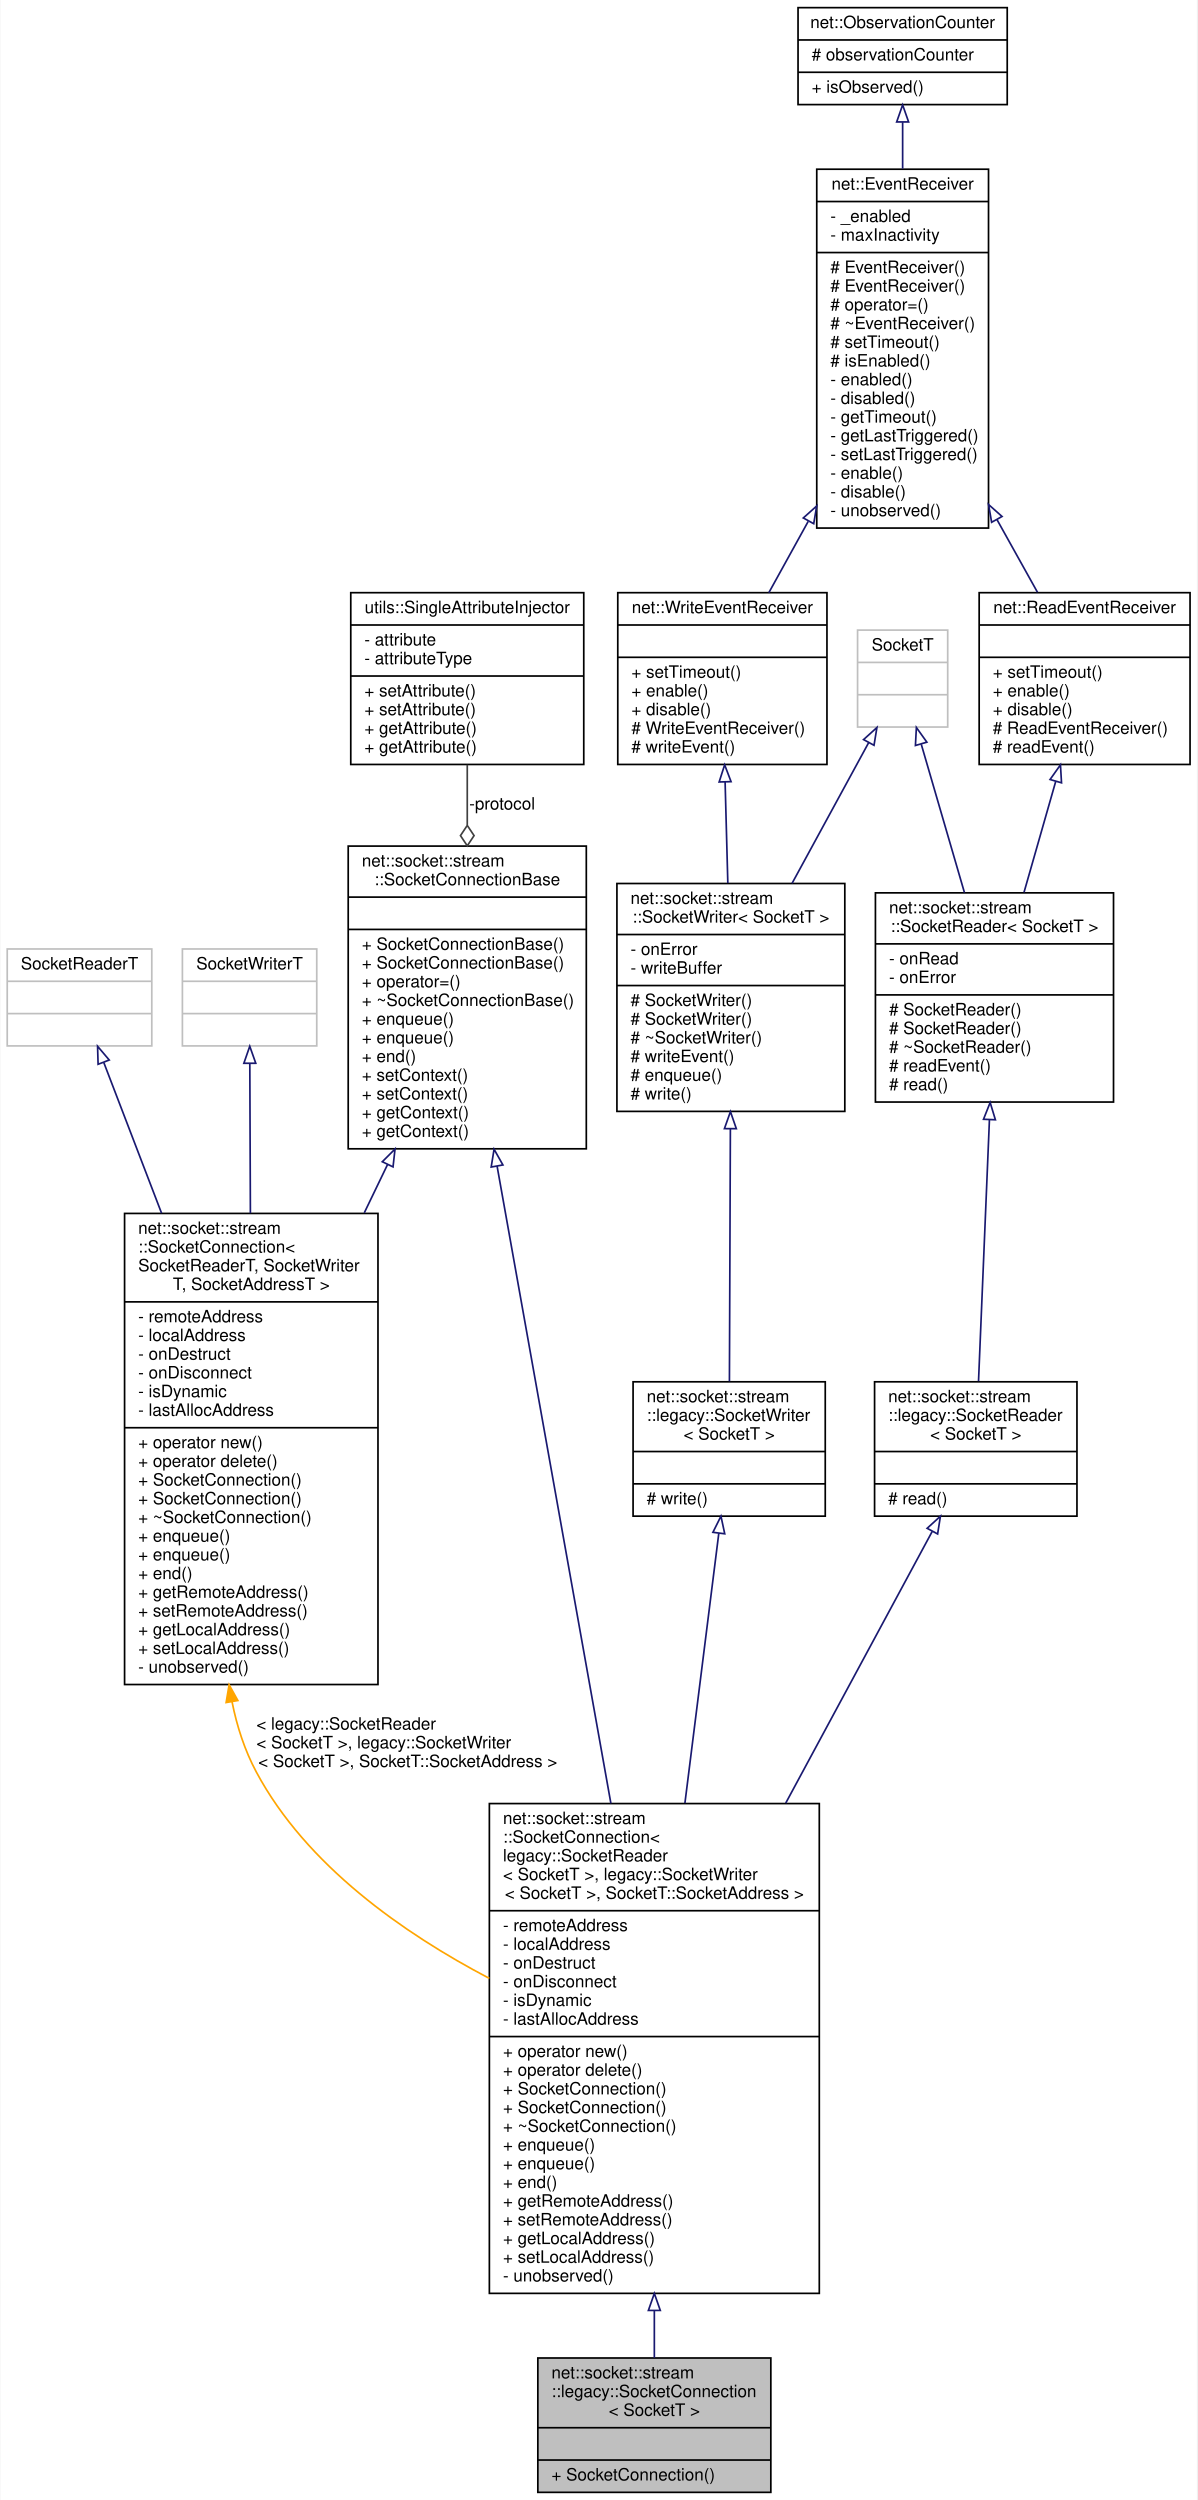
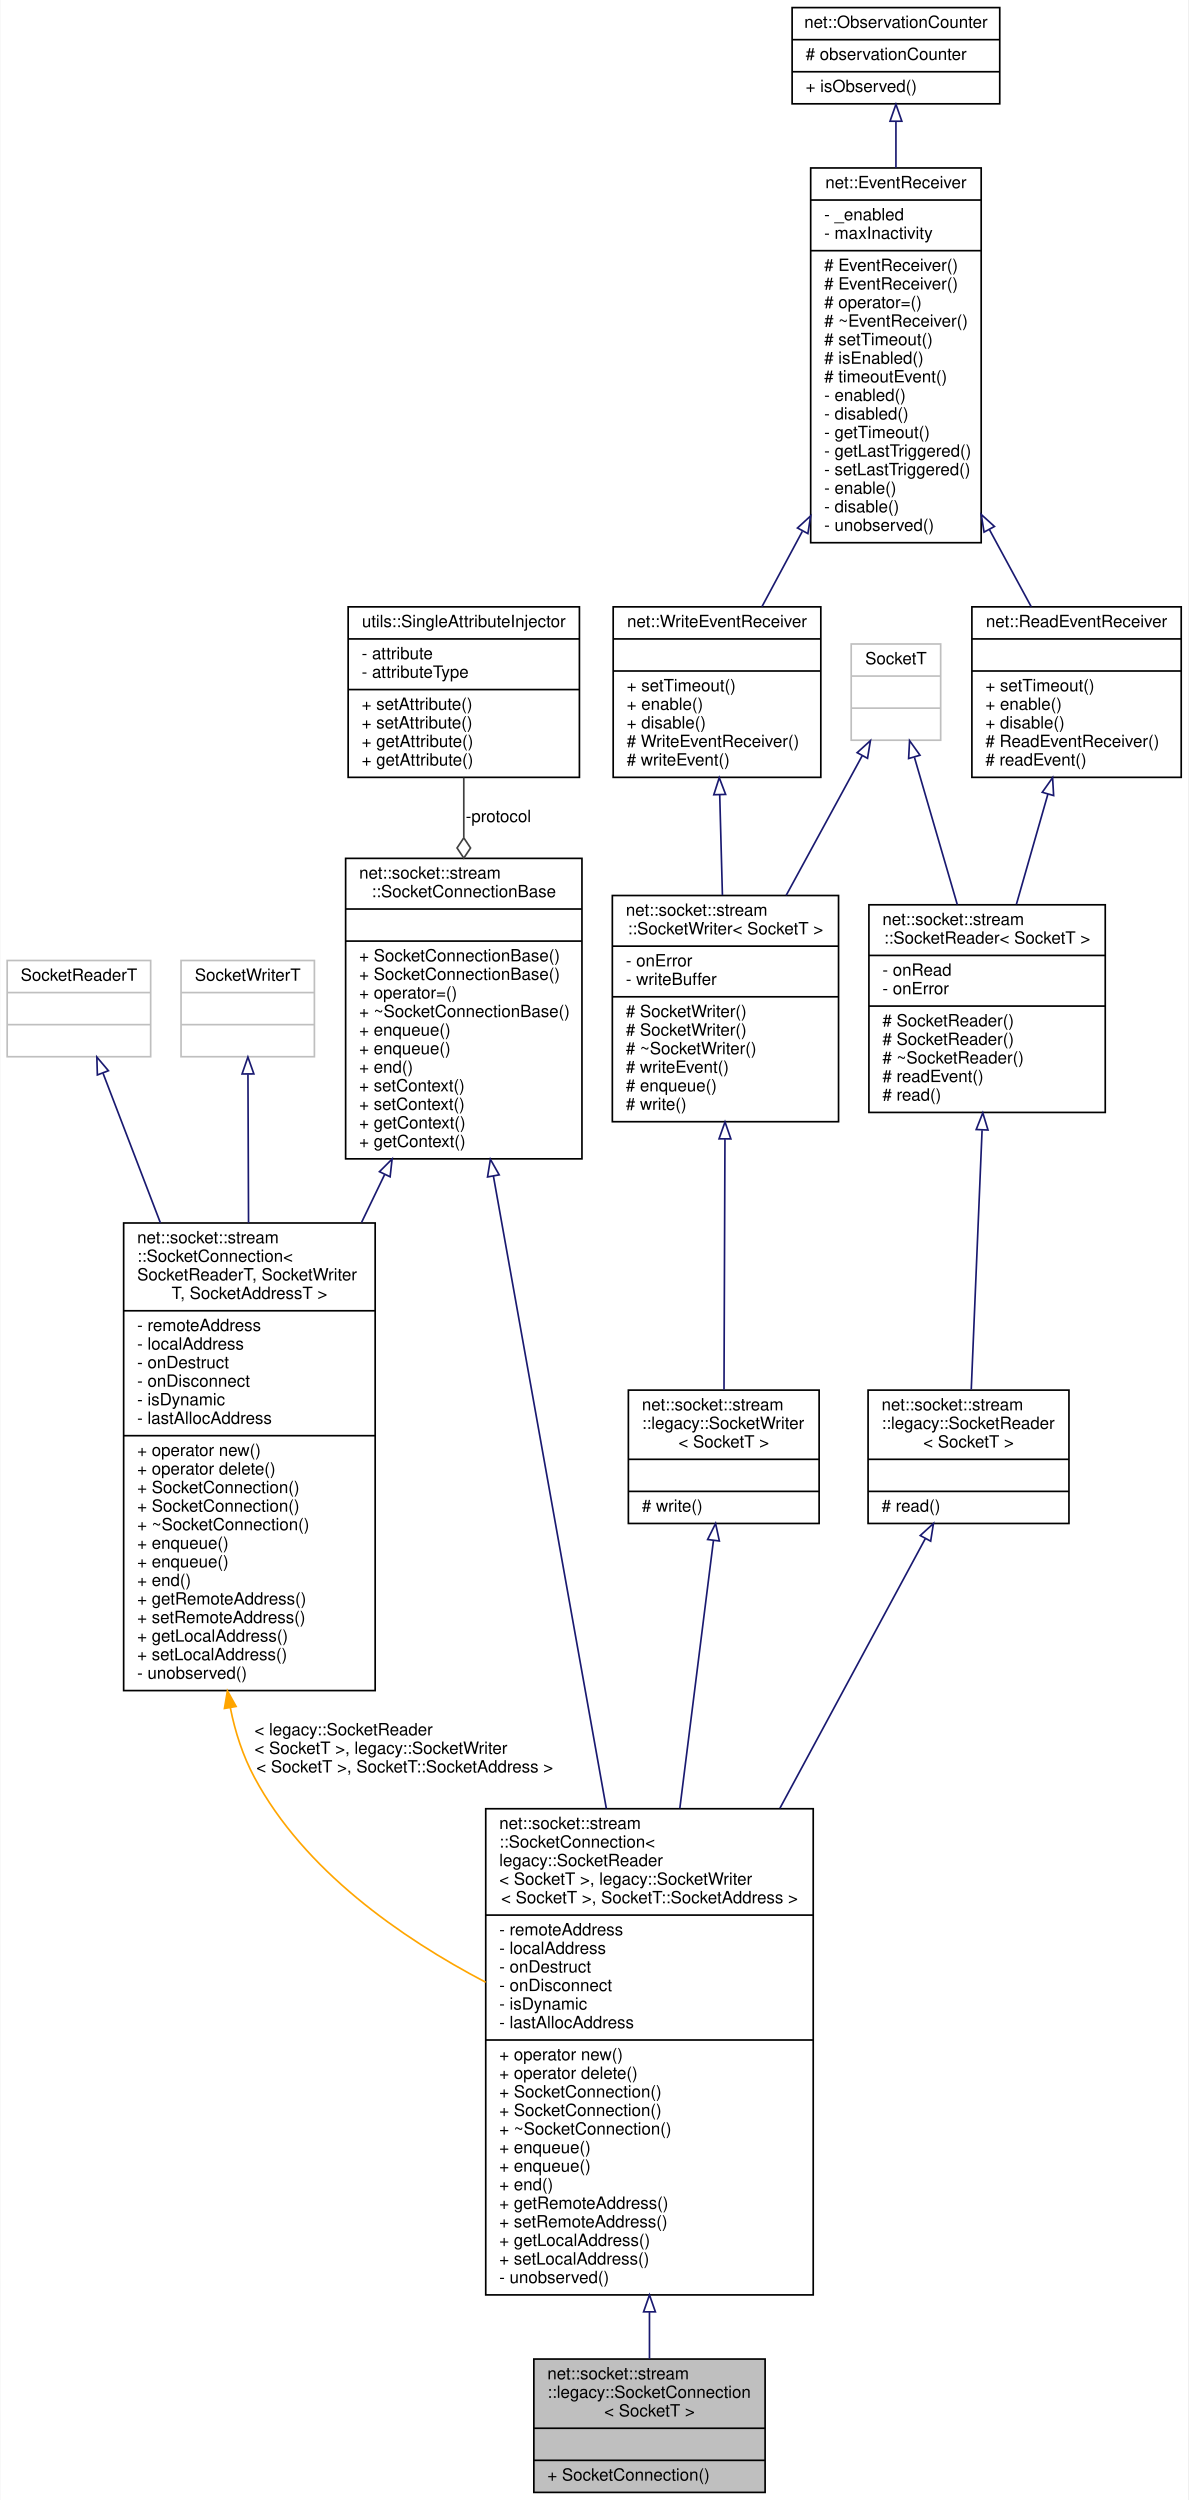
- <svg xmlns="http://www.w3.org/2000/svg" xmlns:xlink="http://www.w3.org/1999/xlink" width="704pt" height="1470pt" viewBox="0.00 0.00 703.50 1470.00">
-   <g id="graph0" class="graph" transform="scale(1 1) rotate(0) translate(4 1466)">
-     <polygon fill="white" stroke="transparent" points="-4,4 -4,-1466 699.5,-1466 699.5,4 -4,4" />
+ <svg xmlns="http://www.w3.org/2000/svg" xmlns:xlink="http://www.w3.org/1999/xlink" width="704pt" height="1481pt" viewBox="0.00 0.00 703.50 1481.00">
+   <g id="graph0" class="graph" transform="scale(1 1) rotate(0) translate(4 1477)">
+     <polygon fill="white" stroke="transparent" points="-4,4 -4,-1477 699.5,-1477 699.5,4 -4,4" />
    <g id="node1" class="node">
      <g id="a_node1">
        <a xlink:title=" ">
          <polygon fill="#bfbfbf" stroke="black" points="312,-0.5 312,-79.5 449,-79.5 449,-0.5 312,-0.5" />
          <text text-anchor="start" x="320" y="-67.5" font-family="Helvetica,sans-Serif" font-size="10.00">net::socket::stream</text>
          <text text-anchor="start" x="320" y="-56.5" font-family="Helvetica,sans-Serif" font-size="10.00">::legacy::SocketConnection</text>
          <text text-anchor="middle" x="380.5" y="-45.5" font-family="Helvetica,sans-Serif" font-size="10.00">&lt; SocketT &gt;</text>
          <polyline fill="none" stroke="black" points="312,-38.5 449,-38.5 " />
          <text text-anchor="middle" x="380.5" y="-26.5" font-family="Helvetica,sans-Serif" font-size="10.00"> </text>
          <polyline fill="none" stroke="black" points="312,-19.5 449,-19.5 " />
          <text text-anchor="start" x="320" y="-7.5" font-family="Helvetica,sans-Serif" font-size="10.00">+ SocketConnection()</text>
        </a>
      </g>
    </g>
    <g id="node2" class="node">
      <g id="a_node2">
        <a xlink:href="classnet_1_1socket_1_1stream_1_1_socket_connection.html" target="_top" xlink:title=" ">
          <polygon fill="white" stroke="black" points="283.5,-117.5 283.5,-405.5 477.5,-405.5 477.5,-117.5 283.5,-117.5" />
          <text text-anchor="start" x="291.5" y="-393.5" font-family="Helvetica,sans-Serif" font-size="10.00">net::socket::stream</text>
          <text text-anchor="start" x="291.5" y="-382.5" font-family="Helvetica,sans-Serif" font-size="10.00">::SocketConnection&lt;</text>
          <text text-anchor="start" x="291.5" y="-371.5" font-family="Helvetica,sans-Serif" font-size="10.00"> legacy::SocketReader</text>
          <text text-anchor="start" x="291.5" y="-360.5" font-family="Helvetica,sans-Serif" font-size="10.00">&lt; SocketT &gt;, legacy::SocketWriter</text>
          <text text-anchor="middle" x="380.5" y="-349.5" font-family="Helvetica,sans-Serif" font-size="10.00">&lt; SocketT &gt;, SocketT::SocketAddress &gt;</text>
          <polyline fill="none" stroke="black" points="283.5,-342.5 477.5,-342.5 " />
          <text text-anchor="start" x="291.5" y="-330.5" font-family="Helvetica,sans-Serif" font-size="10.00">- remoteAddress</text>
          <text text-anchor="start" x="291.5" y="-319.5" font-family="Helvetica,sans-Serif" font-size="10.00">- localAddress</text>
          <text text-anchor="start" x="291.5" y="-308.5" font-family="Helvetica,sans-Serif" font-size="10.00">- onDestruct</text>
          <text text-anchor="start" x="291.5" y="-297.5" font-family="Helvetica,sans-Serif" font-size="10.00">- onDisconnect</text>
          <text text-anchor="start" x="291.5" y="-286.5" font-family="Helvetica,sans-Serif" font-size="10.00">- isDynamic</text>
          <text text-anchor="start" x="291.5" y="-275.5" font-family="Helvetica,sans-Serif" font-size="10.00">- lastAllocAddress</text>
          <polyline fill="none" stroke="black" points="283.5,-268.5 477.5,-268.5 " />
          <text text-anchor="start" x="291.5" y="-256.5" font-family="Helvetica,sans-Serif" font-size="10.00">+ operator new()</text>
          <text text-anchor="start" x="291.5" y="-245.5" font-family="Helvetica,sans-Serif" font-size="10.00">+ operator delete()</text>
          <text text-anchor="start" x="291.5" y="-234.5" font-family="Helvetica,sans-Serif" font-size="10.00">+ SocketConnection()</text>
          <text text-anchor="start" x="291.5" y="-223.5" font-family="Helvetica,sans-Serif" font-size="10.00">+ SocketConnection()</text>
          <text text-anchor="start" x="291.5" y="-212.5" font-family="Helvetica,sans-Serif" font-size="10.00">+ ~SocketConnection()</text>
          <text text-anchor="start" x="291.5" y="-201.5" font-family="Helvetica,sans-Serif" font-size="10.00">+ enqueue()</text>
          <text text-anchor="start" x="291.5" y="-190.5" font-family="Helvetica,sans-Serif" font-size="10.00">+ enqueue()</text>
          <text text-anchor="start" x="291.5" y="-179.5" font-family="Helvetica,sans-Serif" font-size="10.00">+ end()</text>
          <text text-anchor="start" x="291.5" y="-168.5" font-family="Helvetica,sans-Serif" font-size="10.00">+ getRemoteAddress()</text>
          <text text-anchor="start" x="291.5" y="-157.5" font-family="Helvetica,sans-Serif" font-size="10.00">+ setRemoteAddress()</text>
          <text text-anchor="start" x="291.5" y="-146.5" font-family="Helvetica,sans-Serif" font-size="10.00">+ getLocalAddress()</text>
          <text text-anchor="start" x="291.5" y="-135.5" font-family="Helvetica,sans-Serif" font-size="10.00">+ setLocalAddress()</text>
          <text text-anchor="start" x="291.5" y="-124.5" font-family="Helvetica,sans-Serif" font-size="10.00">- unobserved()</text>
        </a>
      </g>
    </g>
    <g id="edge1" class="edge">
      <path fill="none" stroke="midnightblue" d="M380.5,-107.34C380.5,-97.39 380.5,-88 380.5,-79.6" />
      <polygon fill="none" stroke="midnightblue" points="377,-107.46 380.5,-117.46 384,-107.46 377,-107.46" />
    </g>
    <g id="node3" class="node">
      <g id="a_node3">
        <a xlink:href="classnet_1_1socket_1_1stream_1_1_socket_connection_base.html" target="_top" xlink:title=" ">
          <polygon fill="white" stroke="black" points="200.5,-790.5 200.5,-968.5 340.5,-968.5 340.5,-790.5 200.5,-790.5" />
          <text text-anchor="start" x="208.5" y="-956.5" font-family="Helvetica,sans-Serif" font-size="10.00">net::socket::stream</text>
          <text text-anchor="middle" x="270.5" y="-945.5" font-family="Helvetica,sans-Serif" font-size="10.00">::SocketConnectionBase</text>
          <polyline fill="none" stroke="black" points="200.5,-938.5 340.5,-938.5 " />
          <text text-anchor="middle" x="270.5" y="-926.5" font-family="Helvetica,sans-Serif" font-size="10.00"> </text>
          <polyline fill="none" stroke="black" points="200.5,-919.5 340.5,-919.5 " />
          <text text-anchor="start" x="208.5" y="-907.5" font-family="Helvetica,sans-Serif" font-size="10.00">+ SocketConnectionBase()</text>
          <text text-anchor="start" x="208.5" y="-896.5" font-family="Helvetica,sans-Serif" font-size="10.00">+ SocketConnectionBase()</text>
          <text text-anchor="start" x="208.5" y="-885.5" font-family="Helvetica,sans-Serif" font-size="10.00">+ operator=()</text>
          <text text-anchor="start" x="208.5" y="-874.5" font-family="Helvetica,sans-Serif" font-size="10.00">+ ~SocketConnectionBase()</text>
          <text text-anchor="start" x="208.5" y="-863.5" font-family="Helvetica,sans-Serif" font-size="10.00">+ enqueue()</text>
          <text text-anchor="start" x="208.5" y="-852.5" font-family="Helvetica,sans-Serif" font-size="10.00">+ enqueue()</text>
          <text text-anchor="start" x="208.5" y="-841.5" font-family="Helvetica,sans-Serif" font-size="10.00">+ end()</text>
          <text text-anchor="start" x="208.5" y="-830.5" font-family="Helvetica,sans-Serif" font-size="10.00">+ setContext()</text>
          <text text-anchor="start" x="208.5" y="-819.5" font-family="Helvetica,sans-Serif" font-size="10.00">+ setContext()</text>
          <text text-anchor="start" x="208.5" y="-808.5" font-family="Helvetica,sans-Serif" font-size="10.00">+ getContext()</text>
          <text text-anchor="start" x="208.5" y="-797.5" font-family="Helvetica,sans-Serif" font-size="10.00">+ getContext()</text>
        </a>
      </g>
    </g>
    <g id="edge2" class="edge">
      <path fill="none" stroke="midnightblue" d="M288.03,-780.34C306.08,-679.25 334.4,-520.66 354.95,-405.61" />
      <polygon fill="none" stroke="midnightblue" points="284.57,-779.78 286.26,-790.24 291.46,-781.01 284.57,-779.78" />
    </g>
    <g id="node14" class="node">
      <g id="a_node14">
        <a xlink:href="classnet_1_1socket_1_1stream_1_1_socket_connection.html" target="_top" xlink:title=" ">
          <polygon fill="white" stroke="black" points="69,-475.5 69,-752.5 218,-752.5 218,-475.5 69,-475.5" />
          <text text-anchor="start" x="77" y="-740.5" font-family="Helvetica,sans-Serif" font-size="10.00">net::socket::stream</text>
          <text text-anchor="start" x="77" y="-729.5" font-family="Helvetica,sans-Serif" font-size="10.00">::SocketConnection&lt;</text>
          <text text-anchor="start" x="77" y="-718.5" font-family="Helvetica,sans-Serif" font-size="10.00"> SocketReaderT, SocketWriter</text>
          <text text-anchor="middle" x="143.5" y="-707.5" font-family="Helvetica,sans-Serif" font-size="10.00">T, SocketAddressT &gt;</text>
          <polyline fill="none" stroke="black" points="69,-700.5 218,-700.5 " />
          <text text-anchor="start" x="77" y="-688.5" font-family="Helvetica,sans-Serif" font-size="10.00">- remoteAddress</text>
          <text text-anchor="start" x="77" y="-677.5" font-family="Helvetica,sans-Serif" font-size="10.00">- localAddress</text>
          <text text-anchor="start" x="77" y="-666.5" font-family="Helvetica,sans-Serif" font-size="10.00">- onDestruct</text>
          <text text-anchor="start" x="77" y="-655.5" font-family="Helvetica,sans-Serif" font-size="10.00">- onDisconnect</text>
          <text text-anchor="start" x="77" y="-644.5" font-family="Helvetica,sans-Serif" font-size="10.00">- isDynamic</text>
          <text text-anchor="start" x="77" y="-633.5" font-family="Helvetica,sans-Serif" font-size="10.00">- lastAllocAddress</text>
          <polyline fill="none" stroke="black" points="69,-626.5 218,-626.5 " />
          <text text-anchor="start" x="77" y="-614.5" font-family="Helvetica,sans-Serif" font-size="10.00">+ operator new()</text>
          <text text-anchor="start" x="77" y="-603.5" font-family="Helvetica,sans-Serif" font-size="10.00">+ operator delete()</text>
          <text text-anchor="start" x="77" y="-592.5" font-family="Helvetica,sans-Serif" font-size="10.00">+ SocketConnection()</text>
          <text text-anchor="start" x="77" y="-581.5" font-family="Helvetica,sans-Serif" font-size="10.00">+ SocketConnection()</text>
          <text text-anchor="start" x="77" y="-570.5" font-family="Helvetica,sans-Serif" font-size="10.00">+ ~SocketConnection()</text>
          <text text-anchor="start" x="77" y="-559.5" font-family="Helvetica,sans-Serif" font-size="10.00">+ enqueue()</text>
          <text text-anchor="start" x="77" y="-548.5" font-family="Helvetica,sans-Serif" font-size="10.00">+ enqueue()</text>
          <text text-anchor="start" x="77" y="-537.5" font-family="Helvetica,sans-Serif" font-size="10.00">+ end()</text>
          <text text-anchor="start" x="77" y="-526.5" font-family="Helvetica,sans-Serif" font-size="10.00">+ getRemoteAddress()</text>
          <text text-anchor="start" x="77" y="-515.5" font-family="Helvetica,sans-Serif" font-size="10.00">+ setRemoteAddress()</text>
          <text text-anchor="start" x="77" y="-504.5" font-family="Helvetica,sans-Serif" font-size="10.00">+ getLocalAddress()</text>
          <text text-anchor="start" x="77" y="-493.5" font-family="Helvetica,sans-Serif" font-size="10.00">+ setLocalAddress()</text>
          <text text-anchor="start" x="77" y="-482.5" font-family="Helvetica,sans-Serif" font-size="10.00">- unobserved()</text>
        </a>
      </g>
    </g>
    <g id="edge16" class="edge">
      <path fill="none" stroke="midnightblue" d="M223.61,-781.21C219.14,-771.93 214.55,-762.41 209.94,-752.85" />
      <polygon fill="none" stroke="midnightblue" points="220.54,-782.9 228.03,-790.39 226.85,-779.86 220.54,-782.9" />
    </g>
    <g id="node4" class="node">
      <g id="a_node4">
        <a xlink:href="classutils_1_1_single_attribute_injector.html" target="_top" xlink:title=" ">
          <polygon fill="white" stroke="black" points="202,-1016.5 202,-1117.5 339,-1117.5 339,-1016.5 202,-1016.5" />
          <text text-anchor="middle" x="270.5" y="-1105.5" font-family="Helvetica,sans-Serif" font-size="10.00">utils::SingleAttributeInjector</text>
          <polyline fill="none" stroke="black" points="202,-1098.5 339,-1098.5 " />
          <text text-anchor="start" x="210" y="-1086.5" font-family="Helvetica,sans-Serif" font-size="10.00">- attribute</text>
          <text text-anchor="start" x="210" y="-1075.5" font-family="Helvetica,sans-Serif" font-size="10.00">- attributeType</text>
          <polyline fill="none" stroke="black" points="202,-1068.5 339,-1068.5 " />
          <text text-anchor="start" x="210" y="-1056.5" font-family="Helvetica,sans-Serif" font-size="10.00">+ setAttribute()</text>
          <text text-anchor="start" x="210" y="-1045.5" font-family="Helvetica,sans-Serif" font-size="10.00">+ setAttribute()</text>
          <text text-anchor="start" x="210" y="-1034.5" font-family="Helvetica,sans-Serif" font-size="10.00">+ getAttribute()</text>
          <text text-anchor="start" x="210" y="-1023.5" font-family="Helvetica,sans-Serif" font-size="10.00">+ getAttribute()</text>
        </a>
      </g>
    </g>
    <g id="edge3" class="edge">
      <path fill="none" stroke="#404040" d="M270.5,-1016.29C270.5,-1005.26 270.5,-993.19 270.5,-980.94" />
      <polygon fill="none" stroke="#404040" points="270.5,-980.66 266.5,-974.66 270.5,-968.66 274.5,-974.66 270.5,-980.66" />
      <text text-anchor="middle" x="291" y="-990" font-family="Helvetica,sans-Serif" font-size="10.00"> -protocol</text>
    </g>
    <g id="node5" class="node">
      <g id="a_node5">
        <a xlink:href="classnet_1_1socket_1_1stream_1_1legacy_1_1_socket_reader.html" target="_top" xlink:title=" ">
          <polygon fill="white" stroke="black" points="510,-574.5 510,-653.5 629,-653.5 629,-574.5 510,-574.5" />
          <text text-anchor="start" x="518" y="-641.5" font-family="Helvetica,sans-Serif" font-size="10.00">net::socket::stream</text>
          <text text-anchor="start" x="518" y="-630.5" font-family="Helvetica,sans-Serif" font-size="10.00">::legacy::SocketReader</text>
          <text text-anchor="middle" x="569.5" y="-619.5" font-family="Helvetica,sans-Serif" font-size="10.00">&lt; SocketT &gt;</text>
          <polyline fill="none" stroke="black" points="510,-612.5 629,-612.5 " />
          <text text-anchor="middle" x="569.5" y="-600.5" font-family="Helvetica,sans-Serif" font-size="10.00"> </text>
          <polyline fill="none" stroke="black" points="510,-593.5 629,-593.5 " />
          <text text-anchor="start" x="518" y="-581.5" font-family="Helvetica,sans-Serif" font-size="10.00"># read()</text>
        </a>
      </g>
    </g>
    <g id="edge4" class="edge">
      <path fill="none" stroke="midnightblue" d="M543.9,-565.52C521.73,-524.41 488.48,-462.75 457.75,-405.76" />
      <polygon fill="none" stroke="midnightblue" points="540.91,-567.35 548.73,-574.49 547.07,-564.02 540.91,-567.35" />
    </g>
    <g id="node6" class="node">
      <g id="a_node6">
        <a xlink:href="classnet_1_1socket_1_1stream_1_1_socket_reader.html" target="_top" xlink:title=" ">
          <polygon fill="white" stroke="black" points="510.5,-818 510.5,-941 650.5,-941 650.5,-818 510.5,-818" />
          <text text-anchor="start" x="518.5" y="-929" font-family="Helvetica,sans-Serif" font-size="10.00">net::socket::stream</text>
          <text text-anchor="middle" x="580.5" y="-918" font-family="Helvetica,sans-Serif" font-size="10.00">::SocketReader&lt; SocketT &gt;</text>
          <polyline fill="none" stroke="black" points="510.5,-911 650.5,-911 " />
          <text text-anchor="start" x="518.5" y="-899" font-family="Helvetica,sans-Serif" font-size="10.00">- onRead</text>
          <text text-anchor="start" x="518.5" y="-888" font-family="Helvetica,sans-Serif" font-size="10.00">- onError</text>
          <polyline fill="none" stroke="black" points="510.5,-881 650.5,-881 " />
          <text text-anchor="start" x="518.5" y="-869" font-family="Helvetica,sans-Serif" font-size="10.00"># SocketReader()</text>
          <text text-anchor="start" x="518.5" y="-858" font-family="Helvetica,sans-Serif" font-size="10.00"># SocketReader()</text>
          <text text-anchor="start" x="518.5" y="-847" font-family="Helvetica,sans-Serif" font-size="10.00"># ~SocketReader()</text>
          <text text-anchor="start" x="518.5" y="-836" font-family="Helvetica,sans-Serif" font-size="10.00"># readEvent()</text>
          <text text-anchor="start" x="518.5" y="-825" font-family="Helvetica,sans-Serif" font-size="10.00"># read()</text>
        </a>
      </g>
    </g>
    <g id="edge5" class="edge">
      <path fill="none" stroke="midnightblue" d="M577.53,-807.42C575.47,-758.05 572.8,-694.13 571.12,-653.84" />
      <polygon fill="none" stroke="midnightblue" points="574.05,-807.87 577.96,-817.72 581.04,-807.58 574.05,-807.87" />
    </g>
    <g id="node7" class="node">
      <g id="a_node7">
        <a xlink:href="classnet_1_1_read_event_receiver.html" target="_top" xlink:title=" ">
          <polygon fill="white" stroke="black" points="571.5,-1016.5 571.5,-1117.5 695.5,-1117.5 695.5,-1016.5 571.5,-1016.5" />
          <text text-anchor="middle" x="633.5" y="-1105.5" font-family="Helvetica,sans-Serif" font-size="10.00">net::ReadEventReceiver</text>
          <polyline fill="none" stroke="black" points="571.5,-1098.5 695.5,-1098.5 " />
          <text text-anchor="middle" x="633.5" y="-1086.5" font-family="Helvetica,sans-Serif" font-size="10.00"> </text>
          <polyline fill="none" stroke="black" points="571.5,-1079.5 695.5,-1079.5 " />
          <text text-anchor="start" x="579.5" y="-1067.5" font-family="Helvetica,sans-Serif" font-size="10.00">+ setTimeout()</text>
          <text text-anchor="start" x="579.5" y="-1056.5" font-family="Helvetica,sans-Serif" font-size="10.00">+ enable()</text>
          <text text-anchor="start" x="579.5" y="-1045.5" font-family="Helvetica,sans-Serif" font-size="10.00">+ disable()</text>
          <text text-anchor="start" x="579.5" y="-1034.5" font-family="Helvetica,sans-Serif" font-size="10.00"># ReadEventReceiver()</text>
          <text text-anchor="start" x="579.5" y="-1023.5" font-family="Helvetica,sans-Serif" font-size="10.00"># readEvent()</text>
        </a>
      </g>
    </g>
    <g id="edge6" class="edge">
      <path fill="none" stroke="midnightblue" d="M616.53,-1006.59C610.56,-985.72 603.86,-962.25 597.86,-941.27" />
      <polygon fill="none" stroke="midnightblue" points="613.18,-1007.64 619.3,-1016.29 619.92,-1005.71 613.18,-1007.64" />
    </g>
    <g id="node8" class="node">
      <g id="a_node8">
        <a xlink:href="classnet_1_1_event_receiver.html" target="_top" xlink:title=" ">
-           <polygon fill="white" stroke="black" points="476,-1155.5 476,-1366.5 577,-1366.5 577,-1155.5 476,-1155.5" />
-           <text text-anchor="middle" x="526.5" y="-1354.5" font-family="Helvetica,sans-Serif" font-size="10.00">net::EventReceiver</text>
-           <polyline fill="none" stroke="black" points="476,-1347.5 577,-1347.5 " />
-           <text text-anchor="start" x="484" y="-1335.5" font-family="Helvetica,sans-Serif" font-size="10.00">- _enabled</text>
-           <text text-anchor="start" x="484" y="-1324.5" font-family="Helvetica,sans-Serif" font-size="10.00">- maxInactivity</text>
-           <polyline fill="none" stroke="black" points="476,-1317.5 577,-1317.5 " />
+           <polygon fill="white" stroke="black" points="476,-1155.5 476,-1377.5 577,-1377.5 577,-1155.5 476,-1155.5" />
+           <text text-anchor="middle" x="526.5" y="-1365.5" font-family="Helvetica,sans-Serif" font-size="10.00">net::EventReceiver</text>
+           <polyline fill="none" stroke="black" points="476,-1358.5 577,-1358.5 " />
+           <text text-anchor="start" x="484" y="-1346.5" font-family="Helvetica,sans-Serif" font-size="10.00">- _enabled</text>
+           <text text-anchor="start" x="484" y="-1335.5" font-family="Helvetica,sans-Serif" font-size="10.00">- maxInactivity</text>
+           <polyline fill="none" stroke="black" points="476,-1328.5 577,-1328.5 " />
+           <text text-anchor="start" x="484" y="-1316.5" font-family="Helvetica,sans-Serif" font-size="10.00"># EventReceiver()</text>
          <text text-anchor="start" x="484" y="-1305.5" font-family="Helvetica,sans-Serif" font-size="10.00"># EventReceiver()</text>
-           <text text-anchor="start" x="484" y="-1294.5" font-family="Helvetica,sans-Serif" font-size="10.00"># EventReceiver()</text>
-           <text text-anchor="start" x="484" y="-1283.5" font-family="Helvetica,sans-Serif" font-size="10.00"># operator=()</text>
-           <text text-anchor="start" x="484" y="-1272.5" font-family="Helvetica,sans-Serif" font-size="10.00"># ~EventReceiver()</text>
-           <text text-anchor="start" x="484" y="-1261.5" font-family="Helvetica,sans-Serif" font-size="10.00"># setTimeout()</text>
-           <text text-anchor="start" x="484" y="-1250.5" font-family="Helvetica,sans-Serif" font-size="10.00"># isEnabled()</text>
+           <text text-anchor="start" x="484" y="-1294.5" font-family="Helvetica,sans-Serif" font-size="10.00"># operator=()</text>
+           <text text-anchor="start" x="484" y="-1283.5" font-family="Helvetica,sans-Serif" font-size="10.00"># ~EventReceiver()</text>
+           <text text-anchor="start" x="484" y="-1272.5" font-family="Helvetica,sans-Serif" font-size="10.00"># setTimeout()</text>
+           <text text-anchor="start" x="484" y="-1261.5" font-family="Helvetica,sans-Serif" font-size="10.00"># isEnabled()</text>
+           <text text-anchor="start" x="484" y="-1250.5" font-family="Helvetica,sans-Serif" font-size="10.00"># timeoutEvent()</text>
          <text text-anchor="start" x="484" y="-1239.5" font-family="Helvetica,sans-Serif" font-size="10.00">- enabled()</text>
          <text text-anchor="start" x="484" y="-1228.5" font-family="Helvetica,sans-Serif" font-size="10.00">- disabled()</text>
          <text text-anchor="start" x="484" y="-1217.5" font-family="Helvetica,sans-Serif" font-size="10.00">- getTimeout()</text>
          <text text-anchor="start" x="484" y="-1206.5" font-family="Helvetica,sans-Serif" font-size="10.00">- getLastTriggered()</text>
          <text text-anchor="start" x="484" y="-1195.5" font-family="Helvetica,sans-Serif" font-size="10.00">- setLastTriggered()</text>
          <text text-anchor="start" x="484" y="-1184.5" font-family="Helvetica,sans-Serif" font-size="10.00">- enable()</text>
          <text text-anchor="start" x="484" y="-1173.5" font-family="Helvetica,sans-Serif" font-size="10.00">- disable()</text>
          <text text-anchor="start" x="484" y="-1162.5" font-family="Helvetica,sans-Serif" font-size="10.00">- unobserved()</text>
        </a>
      </g>
    </g>
    <g id="edge7" class="edge">
-       <path fill="none" stroke="midnightblue" d="M581.9,-1160.59C590.19,-1145.72 598.41,-1130.97 605.78,-1117.75" />
-       <polygon fill="none" stroke="midnightblue" points="578.83,-1158.9 577.02,-1169.34 584.95,-1162.31 578.83,-1158.9" />
+       <path fill="none" stroke="midnightblue" d="M581.82,-1163.39C590.46,-1147.45 599.03,-1131.62 606.64,-1117.58" />
+       <polygon fill="none" stroke="midnightblue" points="578.71,-1161.78 577.02,-1172.24 584.86,-1165.12 578.71,-1161.78" />
    </g>
    <g id="node13" class="node">
      <g id="a_node13">
        <a xlink:href="classnet_1_1_write_event_receiver.html" target="_top" xlink:title=" ">
          <polygon fill="white" stroke="black" points="359,-1016.5 359,-1117.5 482,-1117.5 482,-1016.5 359,-1016.5" />
          <text text-anchor="middle" x="420.5" y="-1105.5" font-family="Helvetica,sans-Serif" font-size="10.00">net::WriteEventReceiver</text>
          <polyline fill="none" stroke="black" points="359,-1098.5 482,-1098.5 " />
          <text text-anchor="middle" x="420.5" y="-1086.5" font-family="Helvetica,sans-Serif" font-size="10.00"> </text>
          <polyline fill="none" stroke="black" points="359,-1079.5 482,-1079.5 " />
          <text text-anchor="start" x="367" y="-1067.5" font-family="Helvetica,sans-Serif" font-size="10.00">+ setTimeout()</text>
          <text text-anchor="start" x="367" y="-1056.5" font-family="Helvetica,sans-Serif" font-size="10.00">+ enable()</text>
          <text text-anchor="start" x="367" y="-1045.5" font-family="Helvetica,sans-Serif" font-size="10.00">+ disable()</text>
          <text text-anchor="start" x="367" y="-1034.5" font-family="Helvetica,sans-Serif" font-size="10.00"># WriteEventReceiver()</text>
          <text text-anchor="start" x="367" y="-1023.5" font-family="Helvetica,sans-Serif" font-size="10.00"># writeEvent()</text>
        </a>
      </g>
    </g>
    <g id="edge13" class="edge">
-       <path fill="none" stroke="midnightblue" d="M470.98,-1159.43C462.94,-1144.87 454.98,-1130.46 447.84,-1117.52" />
-       <polygon fill="none" stroke="midnightblue" points="468.09,-1161.44 475.98,-1168.5 474.21,-1158.05 468.09,-1161.44" />
+       <path fill="none" stroke="midnightblue" d="M471.07,-1162.23C462.74,-1146.7 454.48,-1131.31 447.13,-1117.62" />
+       <polygon fill="none" stroke="midnightblue" points="468.17,-1164.22 475.98,-1171.38 474.34,-1160.91 468.17,-1164.22" />
    </g>
    <g id="node9" class="node">
      <g id="a_node9">
        <a xlink:href="classnet_1_1_observation_counter.html" target="_top" xlink:title=" ">
-           <polygon fill="white" stroke="black" points="465,-1404.5 465,-1461.5 588,-1461.5 588,-1404.5 465,-1404.5" />
-           <text text-anchor="middle" x="526.5" y="-1449.5" font-family="Helvetica,sans-Serif" font-size="10.00">net::ObservationCounter</text>
-           <polyline fill="none" stroke="black" points="465,-1442.5 588,-1442.5 " />
-           <text text-anchor="start" x="473" y="-1430.5" font-family="Helvetica,sans-Serif" font-size="10.00"># observationCounter</text>
-           <polyline fill="none" stroke="black" points="465,-1423.5 588,-1423.5 " />
-           <text text-anchor="start" x="473" y="-1411.5" font-family="Helvetica,sans-Serif" font-size="10.00">+ isObserved()</text>
+           <polygon fill="white" stroke="black" points="465,-1415.5 465,-1472.5 588,-1472.5 588,-1415.5 465,-1415.5" />
+           <text text-anchor="middle" x="526.5" y="-1460.5" font-family="Helvetica,sans-Serif" font-size="10.00">net::ObservationCounter</text>
+           <polyline fill="none" stroke="black" points="465,-1453.5 588,-1453.5 " />
+           <text text-anchor="start" x="473" y="-1441.5" font-family="Helvetica,sans-Serif" font-size="10.00"># observationCounter</text>
+           <polyline fill="none" stroke="black" points="465,-1434.5 588,-1434.5 " />
+           <text text-anchor="start" x="473" y="-1422.5" font-family="Helvetica,sans-Serif" font-size="10.00">+ isObserved()</text>
        </a>
      </g>
    </g>
    <g id="edge8" class="edge">
-       <path fill="none" stroke="midnightblue" d="M526.5,-1394.19C526.5,-1385.8 526.5,-1376.5 526.5,-1366.84" />
-       <polygon fill="none" stroke="midnightblue" points="523,-1394.31 526.5,-1404.31 530,-1394.31 523,-1394.31" />
+       <path fill="none" stroke="midnightblue" d="M526.5,-1405.07C526.5,-1396.66 526.5,-1387.34 526.5,-1377.63" />
+       <polygon fill="none" stroke="midnightblue" points="523,-1405.19 526.5,-1415.19 530,-1405.19 523,-1405.19" />
    </g>
    <g id="node10" class="node">
      <g id="a_node10">
        <a xlink:title=" ">
          <polygon fill="white" stroke="#bfbfbf" points="500,-1038.5 500,-1095.5 553,-1095.5 553,-1038.5 500,-1038.5" />
          <text text-anchor="middle" x="526.5" y="-1083.5" font-family="Helvetica,sans-Serif" font-size="10.00">SocketT</text>
          <polyline fill="none" stroke="#bfbfbf" points="500,-1076.5 553,-1076.5 " />
          <text text-anchor="middle" x="526.5" y="-1064.5" font-family="Helvetica,sans-Serif" font-size="10.00"> </text>
          <polyline fill="none" stroke="#bfbfbf" points="500,-1057.5 553,-1057.5 " />
          <text text-anchor="middle" x="526.5" y="-1045.5" font-family="Helvetica,sans-Serif" font-size="10.00"> </text>
        </a>
      </g>
    </g>
    <g id="edge9" class="edge">
      <path fill="none" stroke="midnightblue" d="M537.45,-1028.39C544.74,-1003.35 554.48,-969.88 562.85,-941.12" />
      <polygon fill="none" stroke="midnightblue" points="534.02,-1027.65 534.58,-1038.23 540.74,-1029.61 534.02,-1027.65" />
    </g>
    <g id="node12" class="node">
      <g id="a_node12">
        <a xlink:href="classnet_1_1socket_1_1stream_1_1_socket_writer.html" target="_top" xlink:title=" ">
          <polygon fill="white" stroke="black" points="358.5,-812.5 358.5,-946.5 492.5,-946.5 492.5,-812.5 358.5,-812.5" />
          <text text-anchor="start" x="366.5" y="-934.5" font-family="Helvetica,sans-Serif" font-size="10.00">net::socket::stream</text>
          <text text-anchor="middle" x="425.5" y="-923.5" font-family="Helvetica,sans-Serif" font-size="10.00">::SocketWriter&lt; SocketT &gt;</text>
          <polyline fill="none" stroke="black" points="358.5,-916.5 492.5,-916.5 " />
          <text text-anchor="start" x="366.5" y="-904.5" font-family="Helvetica,sans-Serif" font-size="10.00">- onError</text>
          <text text-anchor="start" x="366.5" y="-893.5" font-family="Helvetica,sans-Serif" font-size="10.00">- writeBuffer</text>
          <polyline fill="none" stroke="black" points="358.5,-886.5 492.5,-886.5 " />
          <text text-anchor="start" x="366.5" y="-874.5" font-family="Helvetica,sans-Serif" font-size="10.00"># SocketWriter()</text>
          <text text-anchor="start" x="366.5" y="-863.5" font-family="Helvetica,sans-Serif" font-size="10.00"># SocketWriter()</text>
          <text text-anchor="start" x="366.5" y="-852.5" font-family="Helvetica,sans-Serif" font-size="10.00"># ~SocketWriter()</text>
          <text text-anchor="start" x="366.5" y="-841.5" font-family="Helvetica,sans-Serif" font-size="10.00"># writeEvent()</text>
          <text text-anchor="start" x="366.5" y="-830.5" font-family="Helvetica,sans-Serif" font-size="10.00"># enqueue()</text>
          <text text-anchor="start" x="366.5" y="-819.5" font-family="Helvetica,sans-Serif" font-size="10.00"># write()</text>
        </a>
      </g>
    </g>
    <g id="edge14" class="edge">
      <path fill="none" stroke="midnightblue" d="M506.5,-1029.28C493.67,-1005.7 476.63,-974.41 461.49,-946.61" />
      <polygon fill="none" stroke="midnightblue" points="503.52,-1031.12 511.38,-1038.23 509.67,-1027.77 503.52,-1031.12" />
    </g>
    <g id="node11" class="node">
      <g id="a_node11">
        <a xlink:href="classnet_1_1socket_1_1stream_1_1legacy_1_1_socket_writer.html" target="_top" xlink:title=" ">
          <polygon fill="white" stroke="black" points="368,-574.5 368,-653.5 481,-653.5 481,-574.5 368,-574.5" />
          <text text-anchor="start" x="376" y="-641.5" font-family="Helvetica,sans-Serif" font-size="10.00">net::socket::stream</text>
          <text text-anchor="start" x="376" y="-630.5" font-family="Helvetica,sans-Serif" font-size="10.00">::legacy::SocketWriter</text>
          <text text-anchor="middle" x="424.5" y="-619.5" font-family="Helvetica,sans-Serif" font-size="10.00">&lt; SocketT &gt;</text>
          <polyline fill="none" stroke="black" points="368,-612.5 481,-612.5 " />
          <text text-anchor="middle" x="424.5" y="-600.5" font-family="Helvetica,sans-Serif" font-size="10.00"> </text>
          <polyline fill="none" stroke="black" points="368,-593.5 481,-593.5 " />
          <text text-anchor="start" x="376" y="-581.5" font-family="Helvetica,sans-Serif" font-size="10.00"># write()</text>
        </a>
      </g>
    </g>
    <g id="edge10" class="edge">
      <path fill="none" stroke="midnightblue" d="M418.41,-564.48C413.25,-523.37 405.58,-462.27 398.48,-405.76" />
      <polygon fill="none" stroke="midnightblue" points="414.95,-565 419.67,-574.49 421.89,-564.13 414.95,-565" />
    </g>
    <g id="edge11" class="edge">
      <path fill="none" stroke="midnightblue" d="M425.21,-802.17C425.03,-753.57 424.79,-692.65 424.65,-653.77" />
      <polygon fill="none" stroke="midnightblue" points="421.71,-802.36 425.25,-812.35 428.71,-802.33 421.71,-802.36" />
    </g>
    <g id="edge12" class="edge">
      <path fill="none" stroke="midnightblue" d="M422.11,-1006.28C422.62,-987.29 423.19,-966.17 423.71,-946.75" />
      <polygon fill="none" stroke="midnightblue" points="418.61,-1006.2 421.84,-1016.29 425.61,-1006.39 418.61,-1006.2" />
    </g>
    <g id="edge15" class="edge">
      <path fill="none" stroke="orange" d="M132.2,-465.3C135.07,-450.85 139.64,-436.81 146.5,-424 175.84,-369.16 232.99,-329.18 283.46,-302.72" />
      <polygon fill="orange" stroke="orange" points="128.71,-464.91 130.47,-475.36 135.61,-466.1 128.71,-464.91" />
      <text text-anchor="start" x="146.5" y="-449" font-family="Helvetica,sans-Serif" font-size="10.00"> &lt; legacy::SocketReader</text>
      <text text-anchor="start" x="146.5" y="-438" font-family="Helvetica,sans-Serif" font-size="10.00">&lt; SocketT &gt;, legacy::SocketWriter</text>
      <text text-anchor="middle" x="235.5" y="-427" font-family="Helvetica,sans-Serif" font-size="10.00">&lt; SocketT &gt;, SocketT::SocketAddress &gt;</text>
    </g>
    <g id="node15" class="node">
      <g id="a_node15">
        <a xlink:title=" ">
          <polygon fill="white" stroke="#bfbfbf" points="0,-851 0,-908 85,-908 85,-851 0,-851" />
          <text text-anchor="middle" x="42.5" y="-896" font-family="Helvetica,sans-Serif" font-size="10.00">SocketReaderT</text>
          <polyline fill="none" stroke="#bfbfbf" points="0,-889 85,-889 " />
          <text text-anchor="middle" x="42.5" y="-877" font-family="Helvetica,sans-Serif" font-size="10.00"> </text>
          <polyline fill="none" stroke="#bfbfbf" points="0,-870 85,-870 " />
          <text text-anchor="middle" x="42.5" y="-858" font-family="Helvetica,sans-Serif" font-size="10.00"> </text>
        </a>
      </g>
    </g>
    <g id="edge17" class="edge">
      <path fill="none" stroke="midnightblue" d="M56.79,-841.21C65.86,-817.55 78.21,-785.33 90.75,-752.63" />
      <polygon fill="none" stroke="midnightblue" points="53.43,-840.21 53.12,-850.8 59.97,-842.71 53.43,-840.21" />
    </g>
    <g id="node16" class="node">
      <g id="a_node16">
        <a xlink:title=" ">
          <polygon fill="white" stroke="#bfbfbf" points="103,-851 103,-908 182,-908 182,-851 103,-851" />
          <text text-anchor="middle" x="142.5" y="-896" font-family="Helvetica,sans-Serif" font-size="10.00">SocketWriterT</text>
          <polyline fill="none" stroke="#bfbfbf" points="103,-889 182,-889 " />
          <text text-anchor="middle" x="142.5" y="-877" font-family="Helvetica,sans-Serif" font-size="10.00"> </text>
          <polyline fill="none" stroke="#bfbfbf" points="103,-870 182,-870 " />
          <text text-anchor="middle" x="142.5" y="-858" font-family="Helvetica,sans-Serif" font-size="10.00"> </text>
        </a>
      </g>
    </g>
    <g id="edge18" class="edge">
      <path fill="none" stroke="midnightblue" d="M142.64,-840.57C142.73,-816.98 142.85,-785.04 142.98,-752.63" />
      <polygon fill="none" stroke="midnightblue" points="139.14,-840.79 142.61,-850.8 146.14,-840.81 139.14,-840.79" />
    </g>
  </g>
</svg>
